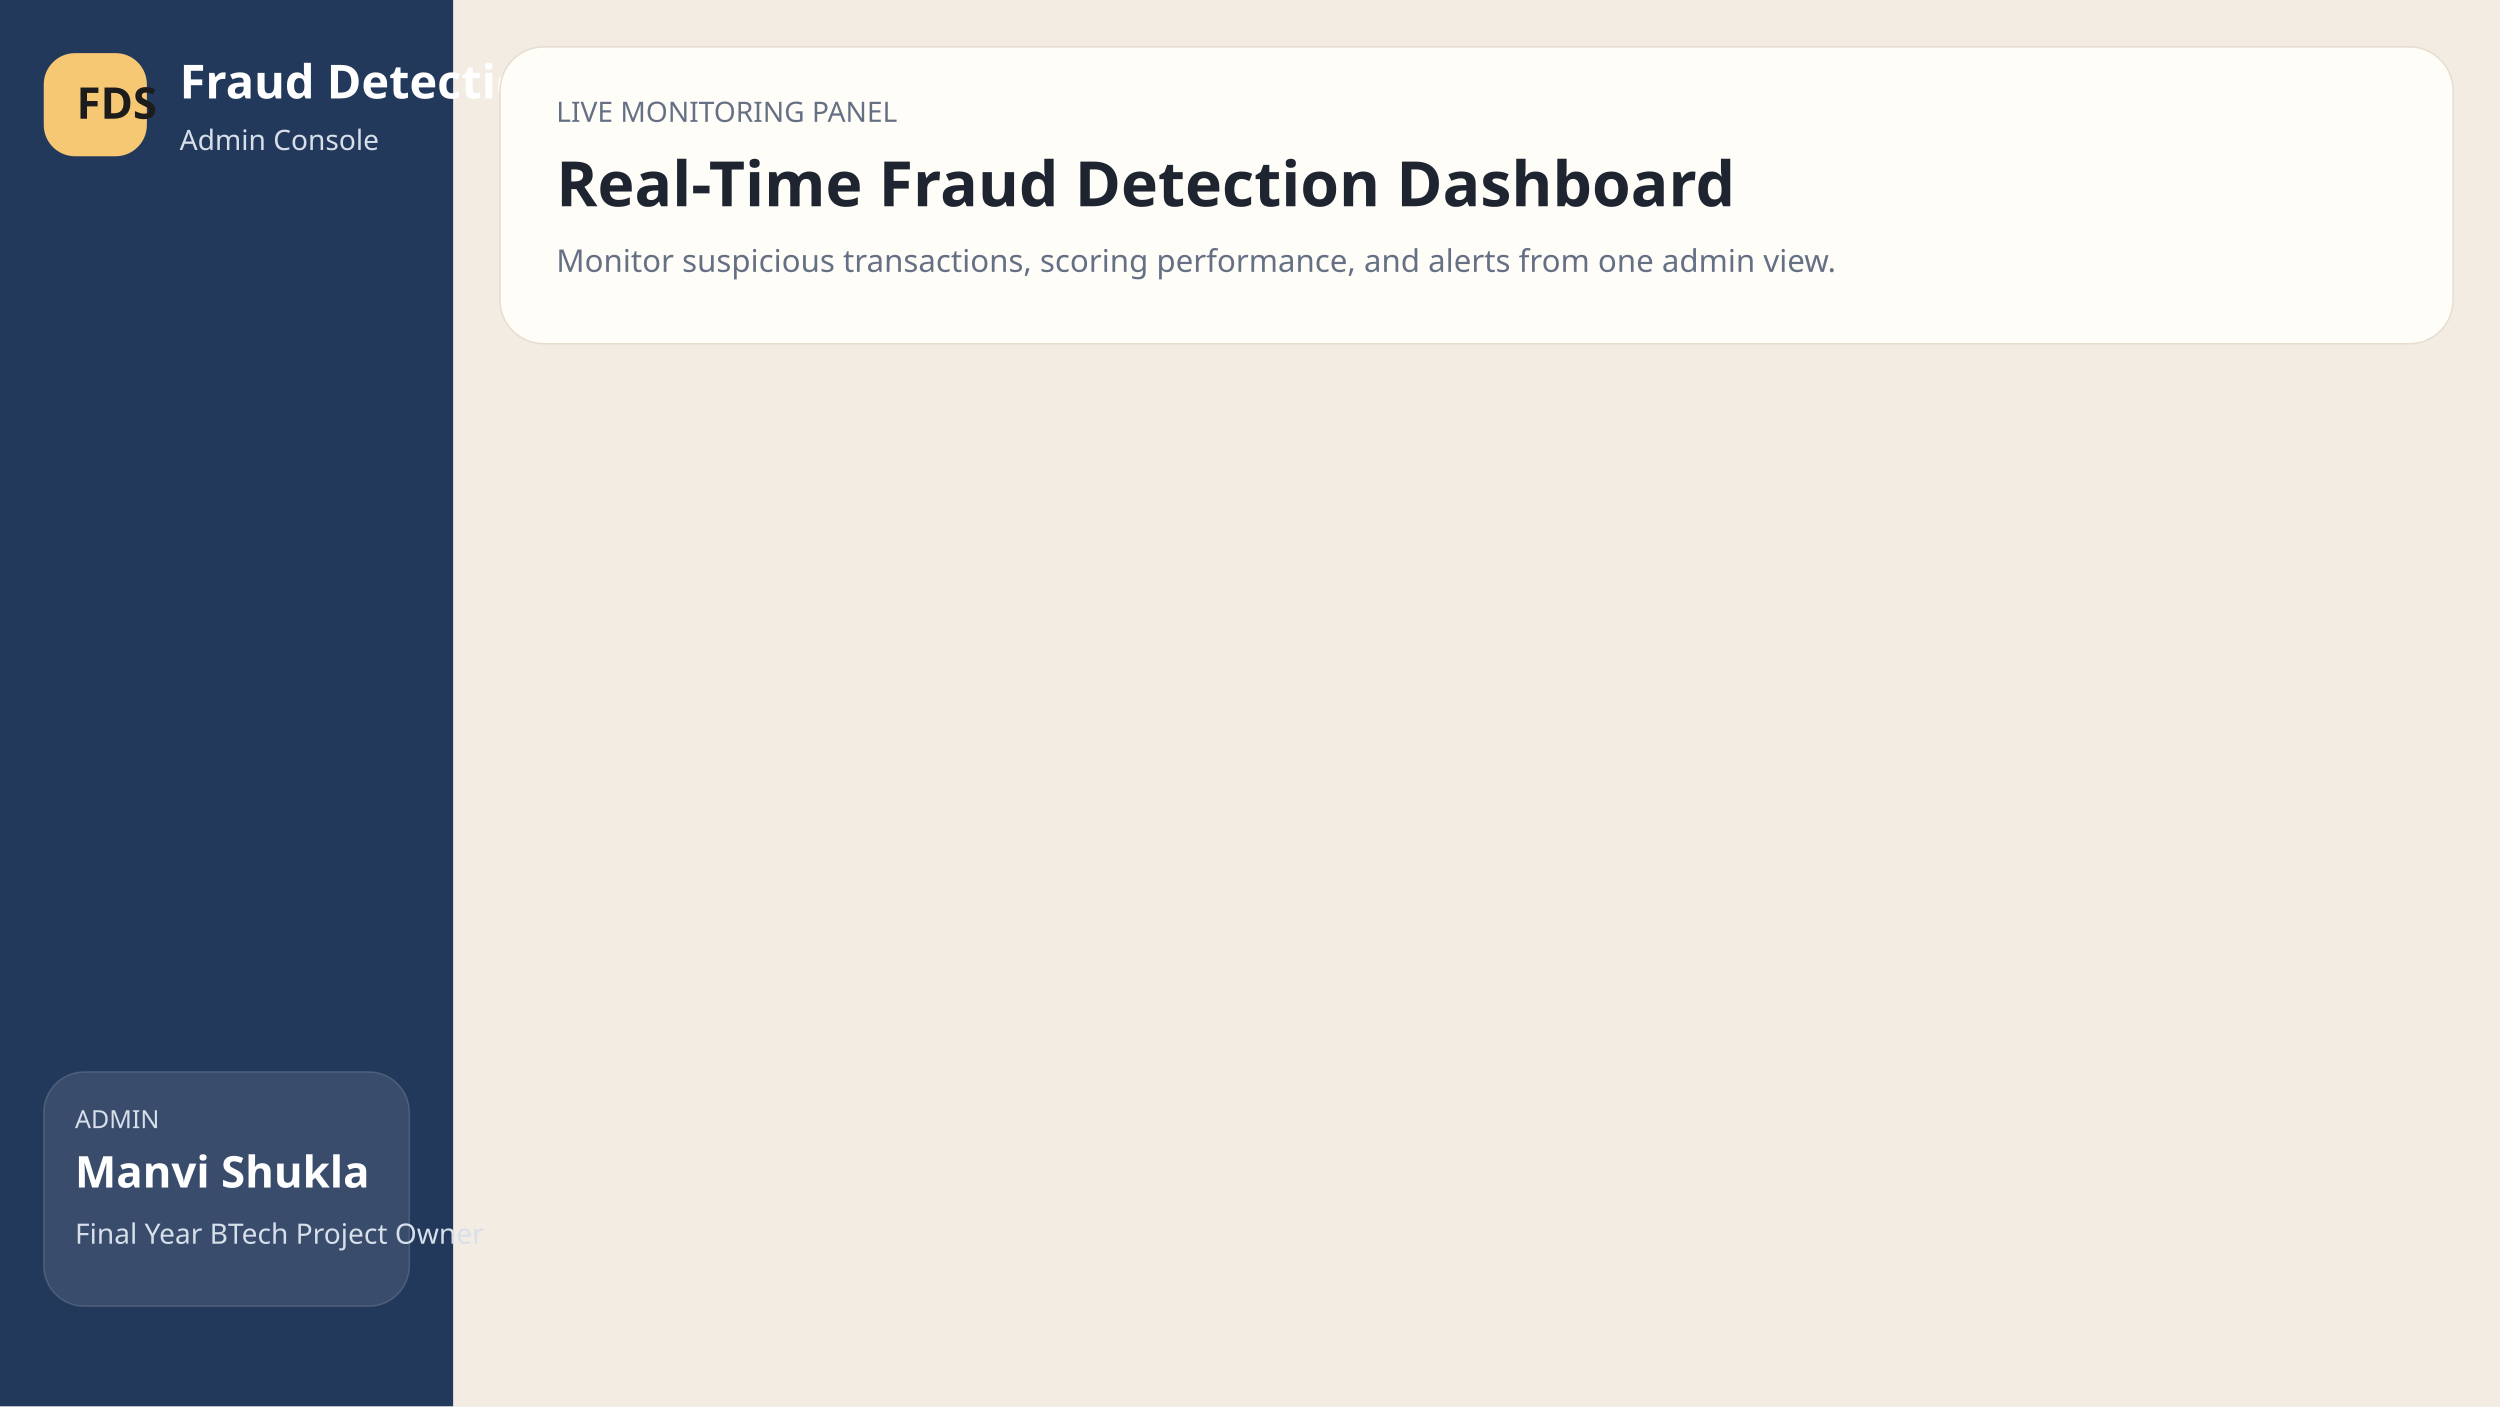
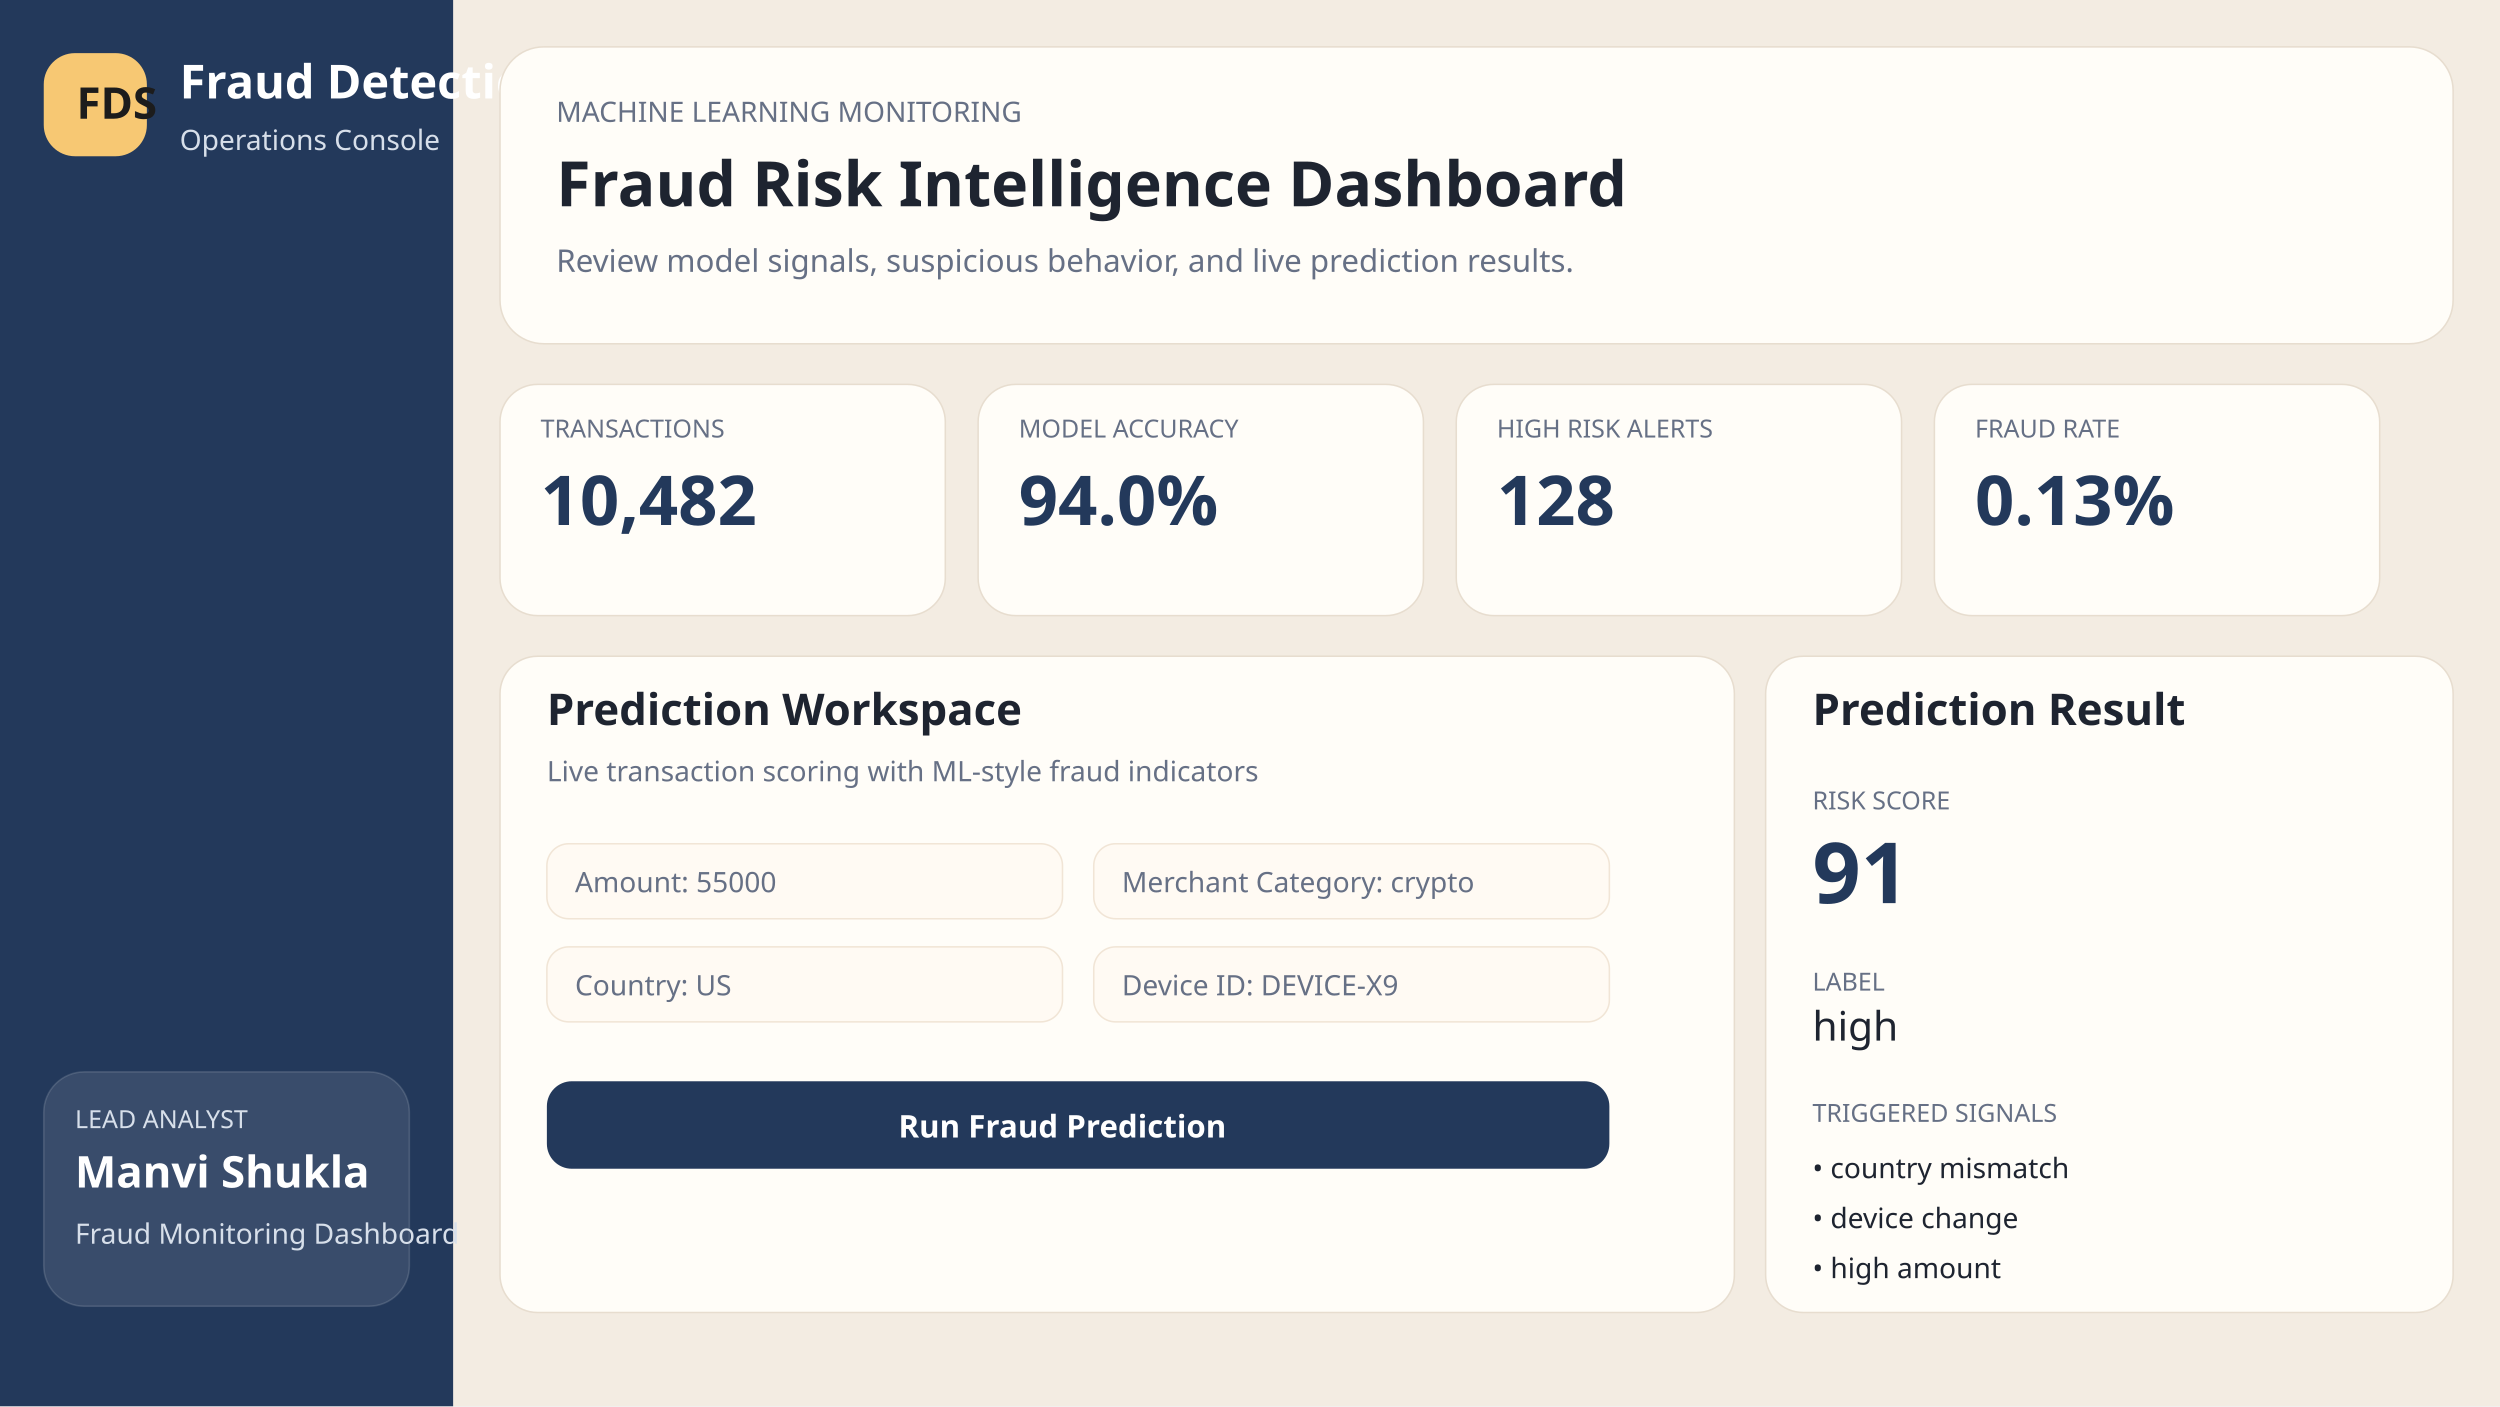
<svg xmlns="http://www.w3.org/2000/svg" width="1600" height="900" viewBox="0 0 1600 900" fill="none">
  <rect width="1600" height="900" fill="#F3ECE2" />
  <rect x="0" y="0" width="290" height="900" fill="#23395B" />
  <rect x="28" y="34" width="66" height="66" rx="20" fill="#F7C873" />
  <text x="49" y="76" fill="#1C1C1C" font-size="28" font-family="Segoe UI" font-weight="700">FDS</text>
  <text x="115" y="63" fill="white" font-size="30" font-family="Segoe UI" font-weight="700">Fraud Detection</text>
-   <text x="115" y="96" fill="#D7DFEA" font-size="18" font-family="Segoe UI">Admin Console</text>
+   <text x="115" y="96" fill="#D7DFEA" font-size="18" font-family="Segoe UI">Operations Console</text>
  <rect x="28" y="686" width="234" height="150" rx="26" fill="rgba(255,255,255,0.10)" stroke="rgba(255,255,255,0.14)" />
-   <text x="48" y="722" fill="#D7DFEA" font-size="16" font-family="Segoe UI">ADMIN</text>
+   <text x="48" y="722" fill="#D7DFEA" font-size="16" font-family="Segoe UI">LEAD ANALYST</text>
  <text x="48" y="760" fill="white" font-size="28" font-family="Segoe UI" font-weight="700">Manvi Shukla</text>
-   <text x="48" y="796" fill="#D7DFEA" font-size="18" font-family="Segoe UI">Final Year BTech Project Owner</text>
+   <text x="48" y="796" fill="#D7DFEA" font-size="18" font-family="Segoe UI">Fraud Monitoring Dashboard</text>
  <rect x="320" y="30" width="1250" height="190" rx="28" fill="#FFFDF8" stroke="#E7DDCF" />
-   <text x="356" y="78" fill="#667085" font-size="18" font-family="Segoe UI">LIVE MONITORING PANEL</text>
-   <text x="356" y="132" fill="#1E2430" font-size="40" font-family="Segoe UI" font-weight="700">Real-Time Fraud Detection Dashboard</text>
-   <text x="356" y="174" fill="#667085" font-size="20" font-family="Segoe UI">Monitor suspicious transactions, scoring performance, and alerts from one admin view.</text>
+   <text x="356" y="78" fill="#667085" font-size="18" font-family="Segoe UI">MACHINE LEARNING MONITORING</text>
+   <text x="356" y="132" fill="#1E2430" font-size="40" font-family="Segoe UI" font-weight="700">Fraud Risk Intelligence Dashboard</text>
+   <text x="356" y="174" fill="#667085" font-size="20" font-family="Segoe UI">Review model signals, suspicious behavior, and live prediction results.</text>
+   <rect x="320" y="246" width="285" height="148" rx="24" fill="#FFFDF8" stroke="#E7DDCF" />
+   <text x="346" y="280" fill="#667085" font-size="16" font-family="Segoe UI">TRANSACTIONS</text>
+   <text x="346" y="336" fill="#23395B" font-size="44" font-family="Segoe UI" font-weight="700">10,482</text>
+   <rect x="626" y="246" width="285" height="148" rx="24" fill="#FFFDF8" stroke="#E7DDCF" />
+   <text x="652" y="280" fill="#667085" font-size="16" font-family="Segoe UI">MODEL ACCURACY</text>
+   <text x="652" y="336" fill="#23395B" font-size="44" font-family="Segoe UI" font-weight="700">94.0%</text>
+   <rect x="932" y="246" width="285" height="148" rx="24" fill="#FFFDF8" stroke="#E7DDCF" />
+   <text x="958" y="280" fill="#667085" font-size="16" font-family="Segoe UI">HIGH RISK ALERTS</text>
+   <text x="958" y="336" fill="#23395B" font-size="44" font-family="Segoe UI" font-weight="700">128</text>
+   <rect x="1238" y="246" width="285" height="148" rx="24" fill="#FFFDF8" stroke="#E7DDCF" />
+   <text x="1264" y="280" fill="#667085" font-size="16" font-family="Segoe UI">FRAUD RATE</text>
+   <text x="1264" y="336" fill="#23395B" font-size="44" font-family="Segoe UI" font-weight="700">0.13%</text>
+   <rect x="320" y="420" width="790" height="420" rx="24" fill="#FFFDF8" stroke="#E7DDCF" />
+   <text x="350" y="464" fill="#1E2430" font-size="28" font-family="Segoe UI" font-weight="700">Prediction Workspace</text>
+   <text x="350" y="500" fill="#667085" font-size="18" font-family="Segoe UI">Live transaction scoring with ML-style fraud indicators</text>
+   <rect x="350" y="540" width="330" height="48" rx="14" fill="#FFFAF3" stroke="#F1E5D6" />
+   <text x="368" y="571" fill="#667085" font-size="18" font-family="Segoe UI">Amount: 55000</text>
+   <rect x="700" y="540" width="330" height="48" rx="14" fill="#FFFAF3" stroke="#F1E5D6" />
+   <text x="718" y="571" fill="#667085" font-size="18" font-family="Segoe UI">Merchant Category: crypto</text>
+   <rect x="350" y="606" width="330" height="48" rx="14" fill="#FFFAF3" stroke="#F1E5D6" />
+   <text x="368" y="637" fill="#667085" font-size="18" font-family="Segoe UI">Country: US</text>
+   <rect x="700" y="606" width="330" height="48" rx="14" fill="#FFFAF3" stroke="#F1E5D6" />
+   <text x="718" y="637" fill="#667085" font-size="18" font-family="Segoe UI">Device ID: DEVICE-X9</text>
+   <rect x="350" y="692" width="680" height="56" rx="16" fill="#23395B" />
+   <text x="575" y="728" fill="white" font-size="20" font-family="Segoe UI" font-weight="700">Run Fraud Prediction</text>
+   <rect x="1130" y="420" width="440" height="420" rx="24" fill="#FFFDF8" stroke="#E7DDCF" />
+   <text x="1160" y="464" fill="#1E2430" font-size="28" font-family="Segoe UI" font-weight="700">Prediction Result</text>
+   <text x="1160" y="518" fill="#667085" font-size="16" font-family="Segoe UI">RISK SCORE</text>
+   <text x="1160" y="578" fill="#23395B" font-size="54" font-family="Segoe UI" font-weight="700">91</text>
+   <text x="1160" y="634" fill="#667085" font-size="16" font-family="Segoe UI">LABEL</text>
+   <text x="1160" y="666" fill="#1E2430" font-size="26" font-family="Segoe UI">high</text>
+   <text x="1160" y="718" fill="#667085" font-size="16" font-family="Segoe UI">TRIGGERED SIGNALS</text>
+   <text x="1160" y="754" fill="#1E2430" font-size="18" font-family="Segoe UI">• country mismatch</text>
+   <text x="1160" y="786" fill="#1E2430" font-size="18" font-family="Segoe UI">• device change</text>
+   <text x="1160" y="818" fill="#1E2430" font-size="18" font-family="Segoe UI">• high amount</text>
</svg>
